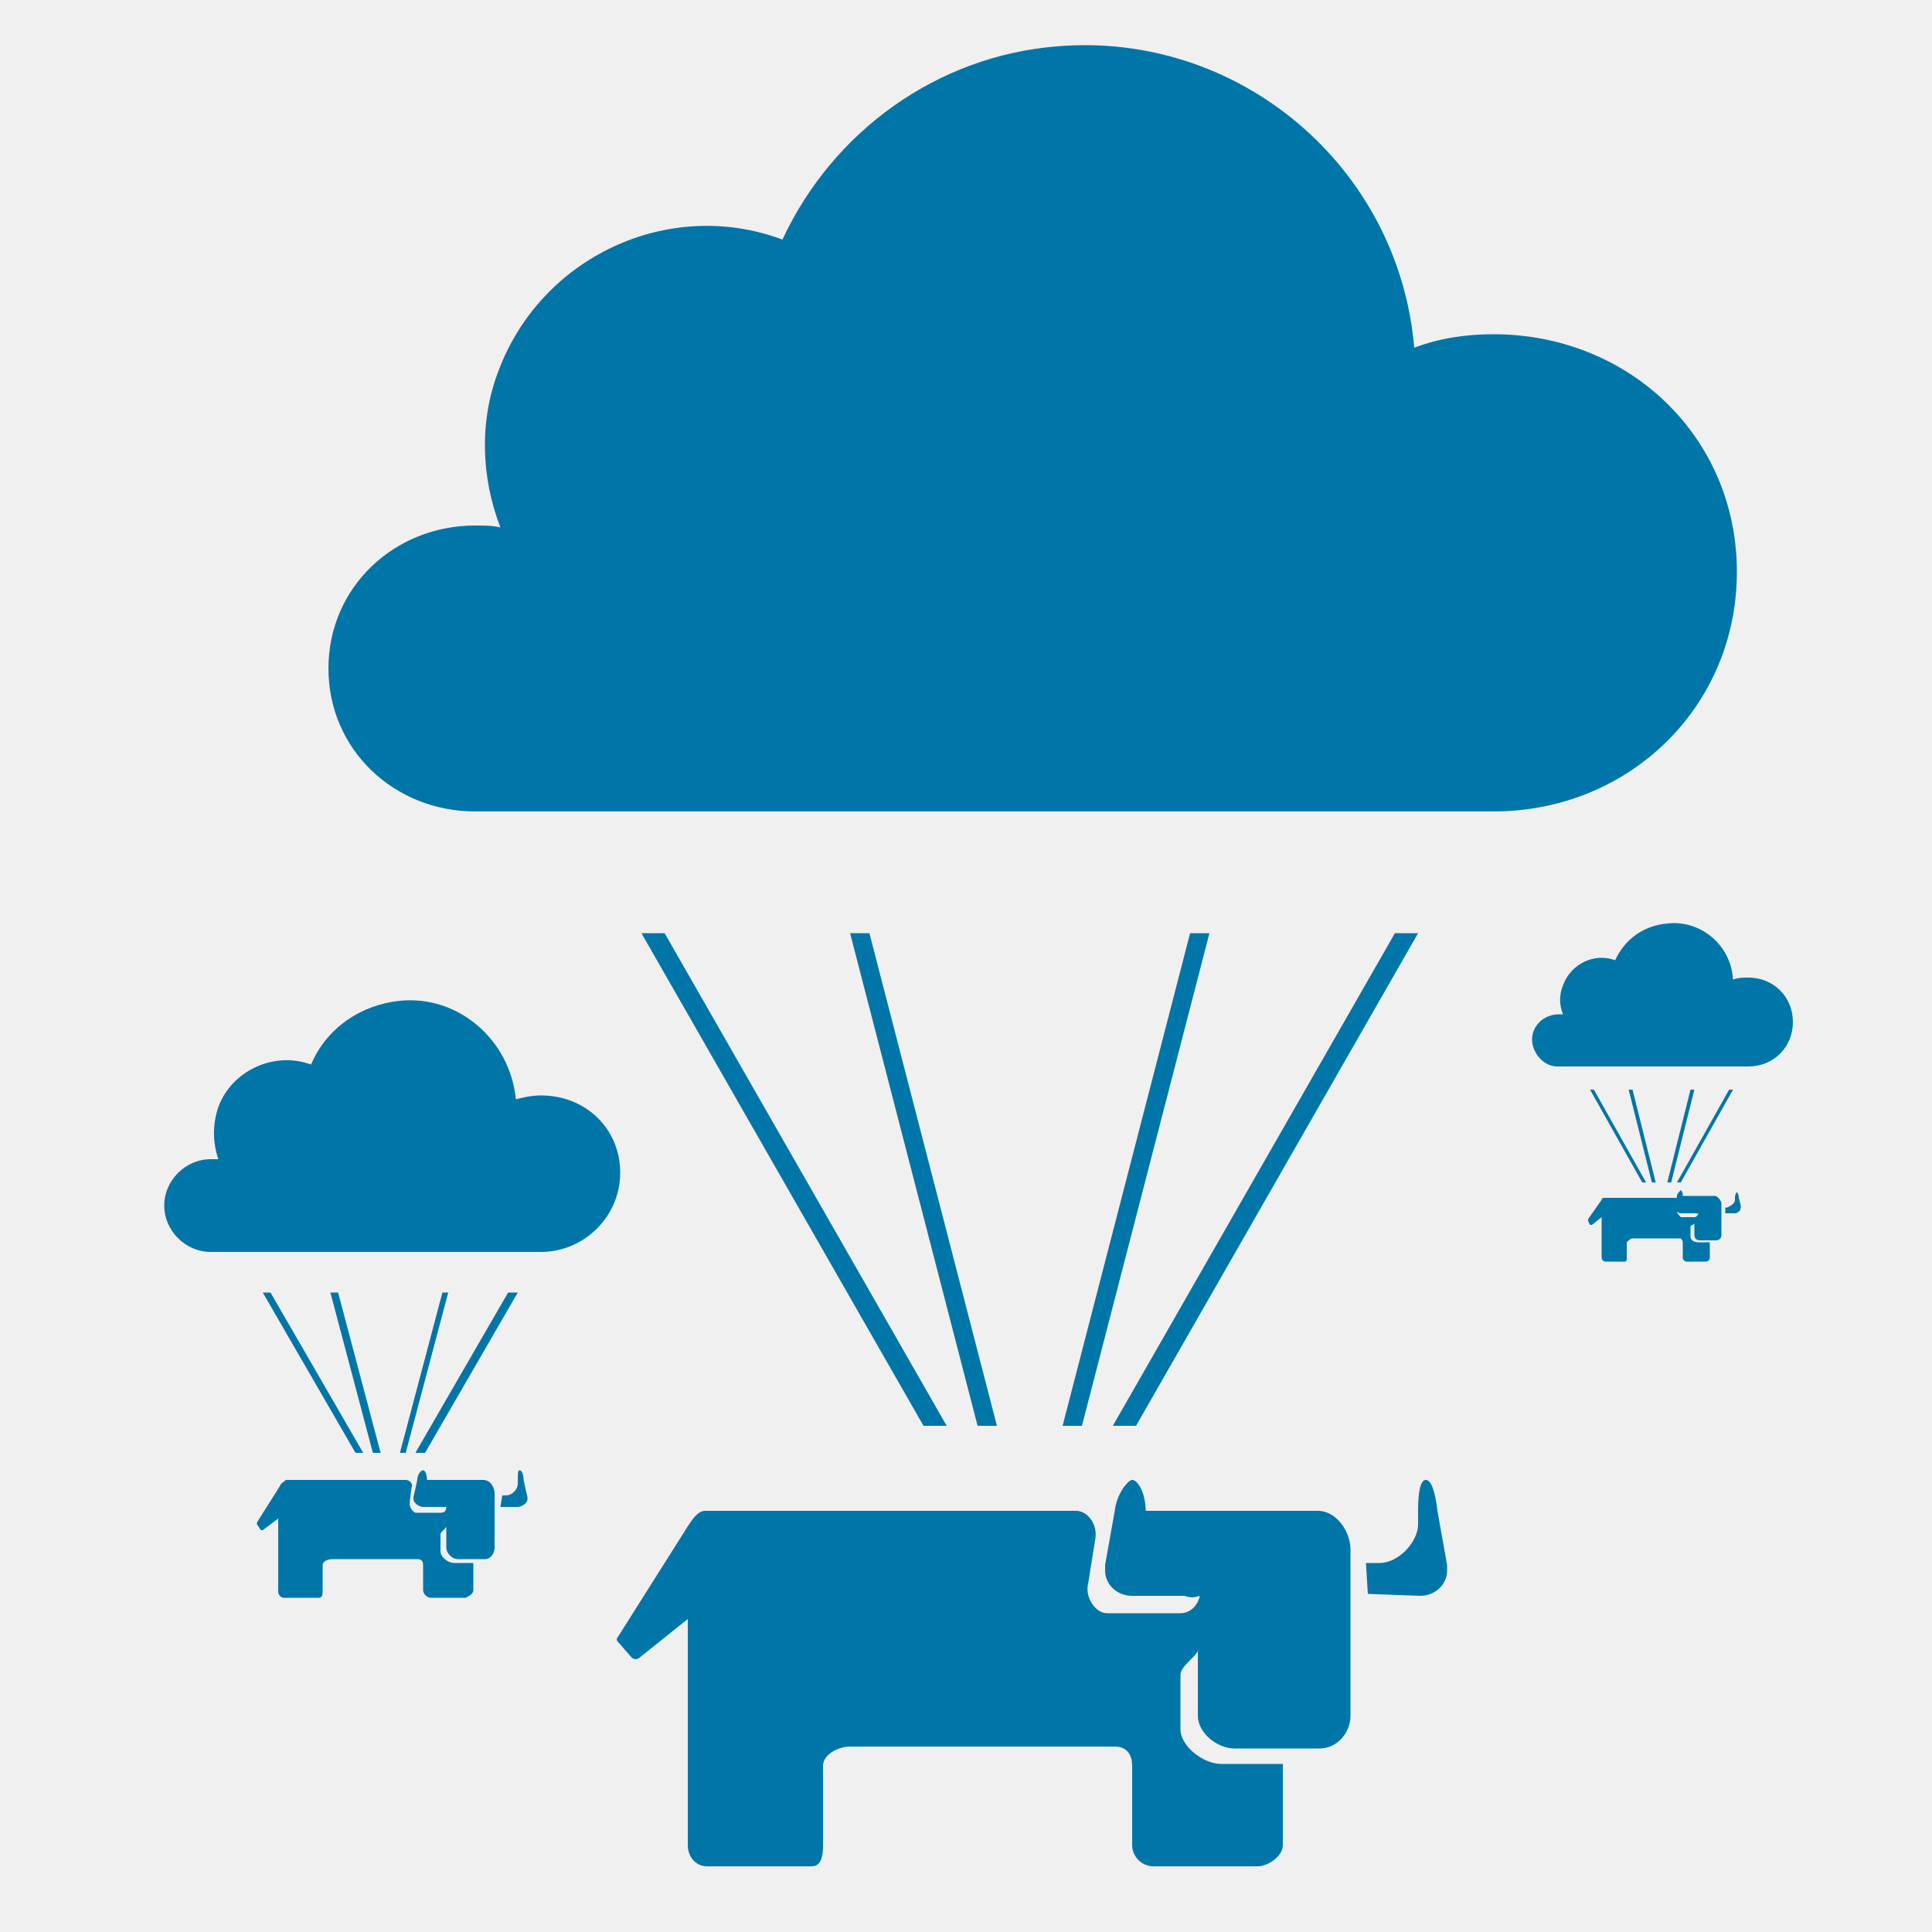
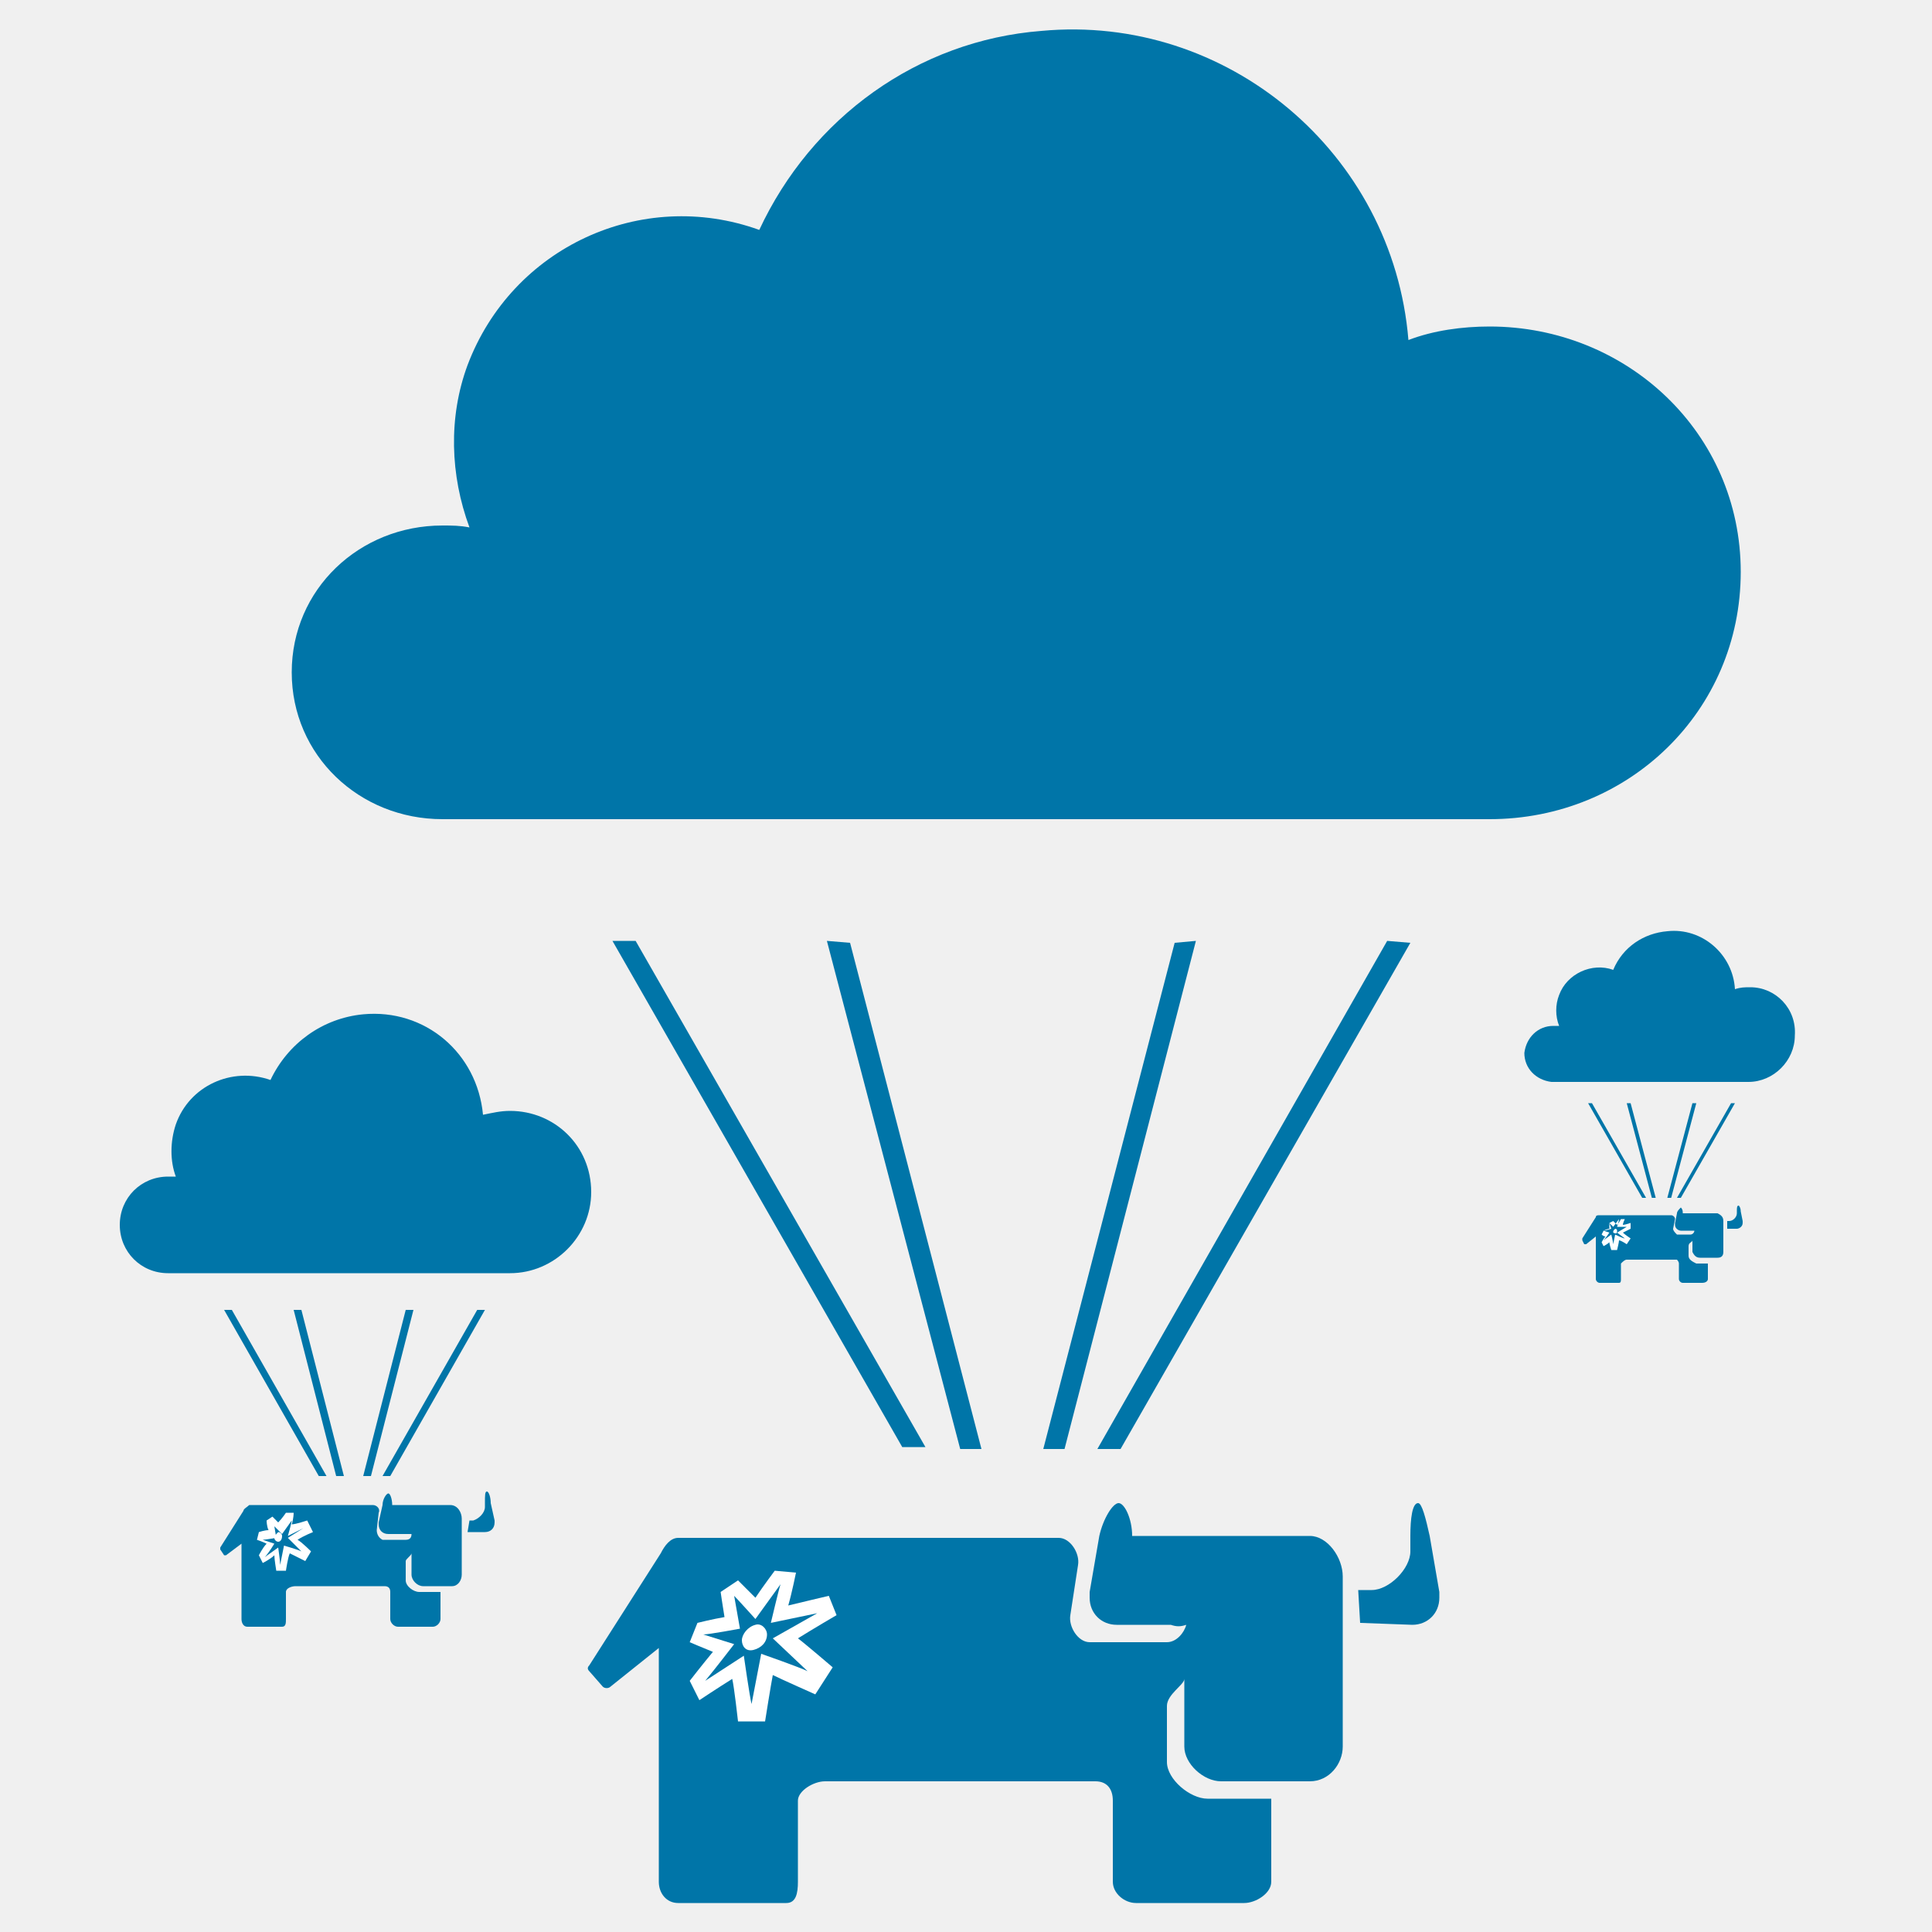
<svg xmlns="http://www.w3.org/2000/svg" version="1.1" id="Layer_1" x="0px" y="0px" viewBox="0 0 100 100" style="enable-background:new 0 0 100 100;" xml:space="preserve">
  <style type="text/css">
	.st0{fill:#0075A8;}
+ 	.st1{fill:#FFFFFF;}
</style>
-   <path class="st0" d="M62.6,48.3L56,73.8h-1l6.6-25.5L62.6,48.3L62.6,48.3z M72.2,48.3L57.6,73.8h1.2l14.6-25.5L72.2,48.3L72.2,48.3z   M44,48.3l6.6,25.5h1l-6.6-25.5H44L44,48.3z M33.2,48.3l14.6,25.5H49L34.4,48.3C34.4,48.3,33.2,48.3,33.2,48.3z M70.8,82.5  C70.8,82.5,70.7,82.6,70.8,82.5l2.7,0.1c0.8,0,1.4-0.6,1.4-1.3c0-0.1,0-0.2,0-0.3l-0.5-2.8c-0.1-0.9-0.3-1.6-0.6-1.6  c-0.3,0-0.4,0.7-0.4,1.6v0.7c0,0.9-1,2-2,2h-0.7L70.8,82.5z M77.3,17.3c-1.4,0-2.8,0.2-4.1,0.7C72.4,8.6,64.1,1.6,54.7,2.4  c-6.2,0.5-11.6,4.4-14.2,10c-5.9-2.2-12.5,0.9-14.7,6.8c-1,2.6-0.9,5.5,0.1,8.1c-0.4-0.1-0.9-0.1-1.3-0.1c-4.2,0-7.6,3.2-7.6,7.4  s3.4,7.4,7.6,7.4h52.7c7,0,12.6-5.4,12.6-12.4S84.3,17.3,77.3,17.3z M69.9,80.2v8.6c0,0.9-0.7,1.7-1.6,1.7h-4.4  c-0.9,0-1.9-0.8-1.9-1.7v-3.4c0,0.3-0.9,0.8-0.9,1.3v2.8c0,0.9,1.2,1.8,2.1,1.8h3.2v4.2c0,0.6-0.8,1.1-1.3,1.1h-5.4  c-0.6,0-1.1-0.5-1.1-1.1v-4.1c0-0.6-0.3-1-0.9-1H44c-0.6,0-1.4,0.4-1.4,1v4.1c0,0.6-0.1,1.1-0.6,1.1h-5.4c-0.6,0-1-0.5-1-1.1V83.8  l-2.5,2c-0.1,0.1-0.3,0.1-0.4,0l-0.7-0.8c-0.1-0.1-0.1-0.2,0-0.3l3.6-5.7c0.2-0.3,0.5-0.8,0.9-0.8h19.2c0.6,0,1.1,0.7,1,1.4  l-0.4,2.5c-0.1,0.6,0.4,1.4,1,1.4h3.8c0.5,0,0.9-0.4,1-0.9c-0.3,0.1-0.5,0.1-0.8,0h-2.7c-0.8,0-1.4-0.6-1.4-1.3c0-0.1,0-0.2,0-0.3  l0.5-2.8c0.1-0.9,0.7-1.6,0.9-1.6c0.3,0,0.7,0.7,0.7,1.6v0.4c0,0-0.2-0.4-0.2-0.4h9.1C69.2,78.2,69.9,79.3,69.9,80.2z" />
-   <path class="st0" d="M23.2,66.9L21,75.2h-0.3l2.2-8.3H23.2z M26.3,66.9l-4.8,8.3H22l4.8-8.3H26.3L26.3,66.9z M17.1,66.9l2.2,8.3h0.4  l-2.2-8.3H17.1L17.1,66.9z M13.6,66.9l4.8,8.3h0.4L14,66.9H13.6L13.6,66.9z M25.9,78C25.9,78,25.9,78.1,25.9,78l0.9,0  c0.2,0,0.5-0.2,0.5-0.4c0,0,0-0.1,0-0.1l-0.2-0.9c0-0.3-0.1-0.5-0.2-0.5c-0.1,0-0.1,0.2-0.1,0.5v0.2c0,0.3-0.3,0.6-0.6,0.6h-0.2  L25.9,78z M28,56.7c-0.5,0-0.9,0.1-1.3,0.2c-0.3-3.1-3-5.4-6-5.1c-2,0.2-3.8,1.4-4.6,3.3c-1.9-0.7-4.1,0.3-4.8,2.2  c-0.3,0.9-0.3,1.8,0,2.7c-0.1,0-0.3,0-0.4,0c-1.3,0-2.4,1.1-2.4,2.4c0,1.3,1.1,2.4,2.4,2.4c0,0,0,0,0,0H28c2.2,0,4.1-1.8,4.1-4.1  S30.3,56.7,28,56.7z M25.6,77.3v2.8c0,0.3-0.2,0.6-0.5,0.6h-1.4c-0.3,0-0.6-0.3-0.6-0.6V79c0,0.1-0.3,0.3-0.3,0.4v0.9  c0,0.3,0.4,0.6,0.7,0.6h1v1.4c0,0.2-0.2,0.3-0.4,0.4h-1.8c-0.2,0-0.4-0.2-0.4-0.4V81c0-0.2-0.1-0.3-0.3-0.3c0,0,0,0,0,0h-4.4  c-0.2,0-0.5,0.1-0.5,0.3v1.3c0,0.2,0,0.4-0.2,0.4h-1.8c-0.2,0-0.3-0.2-0.3-0.3v-3.8l-0.8,0.6c0,0-0.1,0-0.1,0l-0.2-0.3  c0,0,0-0.1,0-0.1l1.2-1.9c0-0.1,0.2-0.2,0.3-0.3H21c0.2,0,0.4,0.2,0.3,0.4c0,0,0,0,0,0l-0.1,0.8c0,0.2,0.1,0.4,0.3,0.5c0,0,0,0,0,0  h1.3c0.2,0,0.3-0.1,0.3-0.3c-0.1,0-0.2,0-0.3,0h-0.9c-0.2,0-0.5-0.2-0.5-0.4c0,0,0-0.1,0-0.1l0.2-0.9c0-0.3,0.2-0.5,0.3-0.5  c0.1,0,0.2,0.2,0.2,0.5v0.1c0,0,0-0.1-0.1-0.1h3C25.4,76.6,25.6,77,25.6,77.3z" />
-   <path class="st0" d="M87.7,56.4l-1.2,4.8h-0.2l1.2-4.8H87.7z M89.5,56.4l-2.7,4.8H87l2.7-4.8H89.5z M84.3,56.4l1.2,4.8h0.2l-1.2-4.8  H84.3L84.3,56.4z M82.3,56.4l2.7,4.8h0.2l-2.7-4.8H82.3z M89.3,62.8C89.3,62.8,89.3,62.8,89.3,62.8l0.5,0c0.1,0,0.3-0.1,0.3-0.3  c0,0,0,0,0-0.1L90,62c0-0.2-0.1-0.3-0.1-0.3s-0.1,0.1-0.1,0.3v0.1c0,0.2-0.2,0.3-0.4,0.4h-0.1V62.8z M90.5,50.6  c-0.3,0-0.5,0-0.8,0.1c-0.1-1.8-1.7-3.1-3.4-2.9c-1.2,0.1-2.2,0.8-2.7,1.9c-1.1-0.4-2.3,0.2-2.7,1.3c-0.2,0.5-0.2,1,0,1.5  c-0.1,0-0.2,0-0.2,0c-0.8,0-1.4,0.6-1.4,1.3s0.6,1.4,1.3,1.4c0,0,0.1,0,0.1,0h9.8c1.3,0,2.3-1,2.3-2.3  C92.8,51.6,91.8,50.6,90.5,50.6L90.5,50.6z M89.1,62.3v1.6c0,0.2-0.1,0.3-0.3,0.3H88c-0.2,0-0.3-0.1-0.3-0.3v-0.6  c0,0.1-0.2,0.1-0.2,0.2v0.5c0,0.2,0.2,0.3,0.4,0.3h0.6v0.8c0,0.1-0.1,0.2-0.2,0.2h-1c-0.1,0-0.2-0.1-0.2-0.2v-0.8  c0-0.1-0.1-0.2-0.1-0.2c0,0,0,0,0,0h-2.5c-0.1,0-0.2,0.1-0.3,0.2v0.8c0,0.1,0,0.2-0.1,0.2h-1c-0.1,0-0.2-0.1-0.2-0.2c0,0,0,0,0,0V63  l-0.5,0.4c0,0,0,0-0.1,0l-0.1-0.2c0,0,0,0,0-0.1l0.7-1c0-0.1,0.1-0.1,0.2-0.1h3.6c0.1,0,0.2,0.1,0.2,0.2c0,0,0,0,0,0l-0.1,0.5  c0,0.1,0.1,0.2,0.2,0.3c0,0,0,0,0,0h0.7c0.1,0,0.2-0.1,0.2-0.2c0,0-0.1,0-0.1,0H87c-0.1,0-0.3-0.1-0.3-0.3c0,0,0,0,0-0.1l0.1-0.5  c0-0.1,0.1-0.2,0.2-0.3c0.1,0.1,0.1,0.2,0.1,0.3V62c0,0,0,0,0-0.1h1.7C89,62,89.1,62.2,89.1,62.3L89.1,62.3z" />
+   <g>
+     <g>
+       <path class="st0" d="M61.9,48.7L55.1,75H54l6.8-26.2L61.9,48.7L61.9,48.7z M71.8,48.7L56.8,75H58l15-26.2L71.8,48.7L71.8,48.7z     M42.8,48.7L49.7,75h1.1L44,48.8L42.8,48.7L42.8,48.7z M31.7,48.7l15,26.2h1.2l-15-26.2C32.9,48.7,31.7,48.7,31.7,48.7z M70.4,84    C70.4,84,70.3,84,70.4,84l2.7,0.1c0.8,0,1.4-0.6,1.4-1.4c0-0.1,0-0.2,0-0.3L74,79.5c-0.2-0.9-0.4-1.7-0.6-1.7    c-0.3,0-0.4,0.8-0.4,1.7v0.8c0,0.9-1.1,2-2,2h-0.7L70.4,84z M77.1,16.9c-1.4,0-2.9,0.2-4.2,0.7c-0.8-9.7-9.4-16.9-19-16    C47.5,2.1,42,6.1,39.3,11.9c-6.1-2.2-12.8,0.9-15.1,7c-1,2.7-0.9,5.7,0.1,8.4c-0.5-0.1-0.9-0.1-1.4-0.1c-4.3,0-7.8,3.3-7.8,7.6    s3.5,7.6,7.8,7.6h54.2c7.2,0,13-5.6,13-12.8S84.2,16.9,77.1,16.9z M69.5,81.6v8.8c0,0.9-0.7,1.8-1.7,1.8h-4.6    c-0.9,0-1.9-0.9-1.9-1.8v-3.5c0,0.3-0.9,0.8-0.9,1.4v2.9c0,0.9,1.2,1.9,2.1,1.9h3.3v4.3c0,0.6-0.8,1.1-1.4,1.1h-5.6    c-0.6,0-1.2-0.5-1.2-1.1v-4.2c0-0.6-0.3-1-0.9-1h-14c-0.6,0-1.4,0.5-1.4,1v4.2c0,0.6-0.1,1.1-0.6,1.1h-5.6c-0.6,0-1-0.5-1-1.1    V85.3l-2.5,2c-0.1,0.1-0.3,0.1-0.4,0l-0.7-0.8c-0.1-0.1-0.1-0.2,0-0.3l3.7-5.8c0.2-0.4,0.5-0.8,0.9-0.8h19.7c0.6,0,1.1,0.8,1,1.4    l-0.4,2.6c-0.1,0.6,0.4,1.4,1,1.4h4c0.5,0,0.9-0.5,1-0.9c-0.3,0.1-0.5,0.1-0.8,0h-2.8c-0.8,0-1.4-0.6-1.4-1.4c0-0.1,0-0.2,0-0.3    l0.5-2.9c0.2-0.9,0.7-1.7,1-1.7s0.7,0.8,0.7,1.7v0.4l-0.2-0.4h9.4C68.7,79.5,69.5,80.6,69.5,81.6z" />
+       <path class="st0" d="M21.4,67.8l-2.2,8.6h-0.4l2.2-8.6H21.4z M24.7,67.8l-4.9,8.6h0.4l4.9-8.6H24.7L24.7,67.8z M15.2,67.8l2.2,8.6    h0.4l-2.2-8.6H15.2L15.2,67.8z M11.6,67.8l4.9,8.6h0.4L12,67.8H11.6L11.6,67.8z M24.2,79.3C24.2,79.3,24.2,79.4,24.2,79.3h0.9    c0.3,0,0.5-0.2,0.5-0.5v-0.1l-0.2-0.9c0-0.3-0.1-0.6-0.2-0.6s-0.1,0.2-0.1,0.6V78c0,0.3-0.3,0.6-0.6,0.7h-0.2L24.2,79.3z     M26.4,57.5c-0.5,0-0.9,0.1-1.4,0.2c-0.3-3.2-3-5.5-6.2-5.2c-2.1,0.2-3.9,1.5-4.8,3.4c-2-0.7-4.2,0.3-4.9,2.3    c-0.3,0.9-0.3,1.9,0,2.7c-0.1,0-0.3,0-0.4,0c-1.4,0-2.5,1.1-2.5,2.5s1.1,2.5,2.5,2.5l0,0h17.7c2.3,0,4.2-1.9,4.2-4.2    C30.6,59.3,28.7,57.5,26.4,57.5z M23.9,78.6v2.9c0,0.3-0.2,0.6-0.5,0.6h-1.5c-0.3,0-0.6-0.3-0.6-0.6v-1.1c0,0.1-0.3,0.3-0.3,0.4v1    c0,0.3,0.4,0.6,0.7,0.6h1.1v1.4c0,0.2-0.2,0.4-0.4,0.4h-1.8c-0.2,0-0.4-0.2-0.4-0.4v-1.4c0-0.2-0.1-0.3-0.3-0.3l0,0h-4.6    c-0.2,0-0.5,0.1-0.5,0.3v1.4c0,0.2,0,0.4-0.2,0.4h-1.8c-0.2,0-0.3-0.2-0.3-0.4v-3.9l-0.8,0.6h-0.1l-0.2-0.3v-0.1l1.2-1.9    c0-0.1,0.2-0.2,0.3-0.3h6.4c0.2,0,0.4,0.2,0.3,0.4l0,0l-0.1,0.9c0,0.2,0.1,0.4,0.3,0.5l0,0H21c0.2,0,0.3-0.1,0.3-0.3    c-0.1,0-0.2,0-0.3,0h-0.9c-0.3,0-0.5-0.2-0.5-0.5v-0.1l0.2-0.9c0-0.3,0.2-0.6,0.3-0.6s0.2,0.3,0.2,0.6V78c0,0,0-0.1-0.1-0.1h3.1    C23.7,77.9,23.9,78.3,23.9,78.6z" />
+       <path class="st0" d="M87.8,57.1L86.5,62h-0.2l1.3-4.9H87.8z M89.6,57.1L86.8,62H87l2.8-4.9H89.6z M84.2,57.1l1.3,4.9h0.2l-1.3-4.9    H84.2L84.2,57.1z M82.2,57.1L85,62h0.2l-2.8-4.9H82.2z M89.4,63.6C89.4,63.6,89.4,63.7,89.4,63.6h0.5c0.1,0,0.3-0.1,0.3-0.3    c0,0,0,0,0-0.1l-0.1-0.5c0-0.2-0.1-0.3-0.1-0.3c-0.1,0-0.1,0.1-0.1,0.3v0.1c0,0.2-0.2,0.4-0.4,0.4h-0.1    C89.4,63.2,89.4,63.6,89.4,63.6z M90.6,51.1c-0.3,0-0.5,0-0.8,0.1c-0.1-1.8-1.7-3.2-3.5-3c-1.2,0.1-2.3,0.8-2.8,2    c-1.1-0.4-2.4,0.2-2.8,1.3c-0.2,0.5-0.2,1.1,0,1.6c-0.1,0-0.2,0-0.3,0c-0.8,0-1.4,0.6-1.5,1.4c0,0.8,0.6,1.4,1.4,1.5h0.1h10.1    c1.3,0,2.4-1.1,2.4-2.4C93,52.2,91.9,51.1,90.6,51.1L90.6,51.1z M89.2,63.2v1.6c0,0.2-0.1,0.3-0.3,0.3H88c-0.2,0-0.3-0.1-0.4-0.3    v-0.6c0,0.1-0.2,0.1-0.2,0.3V65c0,0.2,0.2,0.3,0.4,0.4h0.6v0.8c0,0.1-0.1,0.2-0.3,0.2h-1c-0.1,0-0.2-0.1-0.2-0.2v-0.8    c0-0.1-0.1-0.2-0.1-0.2l0,0h-2.6c-0.1,0-0.2,0.1-0.3,0.2v0.8c0,0.1,0,0.2-0.1,0.2h-1c-0.1,0-0.2-0.1-0.2-0.2l0,0V64l-0.5,0.4    c0,0,0,0-0.1,0l-0.1-0.2c0,0,0,0,0-0.1l0.7-1.1c0-0.1,0.1-0.1,0.2-0.1h3.7c0.1,0,0.2,0.1,0.2,0.2l0,0l-0.1,0.5    c0,0.1,0.1,0.2,0.2,0.3l0,0h0.7c0.1,0,0.2-0.1,0.2-0.2c-0.1,0-0.1,0-0.2,0H87c-0.1,0-0.3-0.1-0.3-0.3c0,0,0,0,0-0.1l0.1-0.5    c0-0.1,0.1-0.2,0.2-0.3c0.1,0.1,0.1,0.2,0.1,0.3v0.1c0,0,0,0,0-0.1h1.8C89.1,62.9,89.2,63,89.2,63.2L89.2,63.2z" />
+     </g>
+     <g>
+       <path class="st1" d="M42.9,82.6c0,0-1.7,0.4-2.1,0.5c0.2-0.7,0.4-1.7,0.4-1.7l-1.1-0.1c0,0-0.6,0.8-1,1.4    c-0.4-0.4-0.9-0.9-0.9-0.9l-0.9,0.6c0,0,0.1,0.7,0.2,1.3c-0.6,0.1-1.4,0.3-1.4,0.3l-0.4,1c0,0,0.7,0.3,1.2,0.5    c-0.5,0.6-1.2,1.5-1.2,1.5l0.5,1c0,0,0.9-0.6,1.7-1.1c0.1,0.4,0.3,2.2,0.3,2.2h1.4c0,0,0.3-1.9,0.4-2.4c0.4,0.2,2.2,1,2.2,1    l0.9-1.4c0,0-1.4-1.2-1.8-1.5c0.8-0.5,2-1.2,2-1.2L42.9,82.6z M42.3,83.5L40,84.8l1.8,1.7c-0.4-0.2-2.4-0.9-2.4-0.9l-0.5,2.6    c-0.1-0.4-0.4-2.5-0.4-2.5l-2,1.3c0.5-0.6,1.5-1.9,1.5-1.9l-1.6-0.5c0.3,0,1.9-0.3,1.9-0.3L38,82.6c0.2,0.2,1.1,1.2,1.1,1.2    l1.3-1.8c-0.1,0.3-0.5,2-0.5,2L42.3,83.5z" />
+       <path class="st1" d="M38.4,84.9c0,0.3,0.2,0.6,0.6,0.5c0.4-0.1,0.7-0.4,0.7-0.8c0-0.3-0.3-0.6-0.6-0.5    C38.7,84.2,38.4,84.6,38.4,84.9" />
+     </g>
+     <g>
+       <path class="st1" d="M15.9,78.7c0,0-0.6,0.2-0.8,0.2c0.1-0.3,0.1-0.6,0.1-0.6h-0.4c0,0-0.2,0.3-0.4,0.5c-0.1-0.1-0.3-0.3-0.3-0.3    l-0.3,0.2c0,0,0,0.3,0.1,0.5c-0.2,0-0.5,0.1-0.5,0.1l-0.1,0.4c0,0,0.3,0.1,0.5,0.2c-0.2,0.2-0.4,0.6-0.4,0.6l0.2,0.4    c0,0,0.4-0.2,0.6-0.4c0,0.2,0.1,0.8,0.1,0.8h0.5c0,0,0.1-0.7,0.2-0.9c0.2,0.1,0.8,0.4,0.8,0.4l0.3-0.5c0,0-0.5-0.5-0.7-0.6    c0.3-0.2,0.8-0.4,0.8-0.4L15.9,78.7z M15.7,79.1l-0.8,0.5l0.7,0.7c-0.2-0.1-0.9-0.3-0.9-0.3l-0.2,1c0-0.2-0.1-0.9-0.1-0.9    l-0.7,0.5c0.2-0.2,0.5-0.7,0.5-0.7l-0.6-0.2c0.1,0,0.7-0.1,0.7-0.1L14.2,79c0.1,0.1,0.4,0.4,0.4,0.4l0.5-0.7    c0,0.1-0.2,0.8-0.2,0.8L15.7,79.1z" />
+       <path class="st1" d="M14.2,79.6c0,0.1,0.1,0.2,0.2,0.2c0.1,0,0.2-0.1,0.2-0.3c0-0.1-0.1-0.2-0.2-0.2    C14.3,79.4,14.2,79.5,14.2,79.6" />
+     </g>
+     <g>
+       <path class="st1" d="M84.4,63.3c0,0-0.3,0.1-0.4,0.1c0-0.1,0.1-0.3,0.1-0.3h-0.2c0,0-0.1,0.2-0.2,0.3c-0.1-0.1-0.2-0.2-0.2-0.2    l-0.2,0.1c0,0,0,0.1,0,0.3c-0.1,0-0.3,0.1-0.3,0.1l-0.1,0.2c0,0,0.1,0.1,0.2,0.1c-0.1,0.1-0.2,0.3-0.2,0.3l0.1,0.2    c0,0,0.2-0.1,0.3-0.2c0,0.1,0.1,0.4,0.1,0.4h0.3c0,0,0.1-0.4,0.1-0.5c0.1,0,0.4,0.2,0.4,0.2l0.2-0.3c0,0-0.3-0.2-0.4-0.3    c0.2-0.1,0.4-0.2,0.4-0.2L84.4,63.3z M84.2,63.5l-0.5,0.3l0.4,0.3c-0.1,0-0.5-0.2-0.5-0.2l-0.1,0.5c0-0.1-0.1-0.5-0.1-0.5L83,64.2    c0.1-0.1,0.3-0.4,0.3-0.4L83,63.7c0.1,0,0.4-0.1,0.4-0.1l-0.1-0.3l0.2,0.2l0.3-0.4c0,0.1-0.1,0.4-0.1,0.4H84.2z" />
+       <path class="st1" d="M83.5,63.8C83.5,63.9,83.5,63.9,83.5,63.8c0.2,0.1,0.2,0,0.2-0.1c0-0.1-0.1-0.1-0.1-0.1    C83.5,63.7,83.5,63.7,83.5,63.8" />
+     </g>
+   </g>
</svg>
